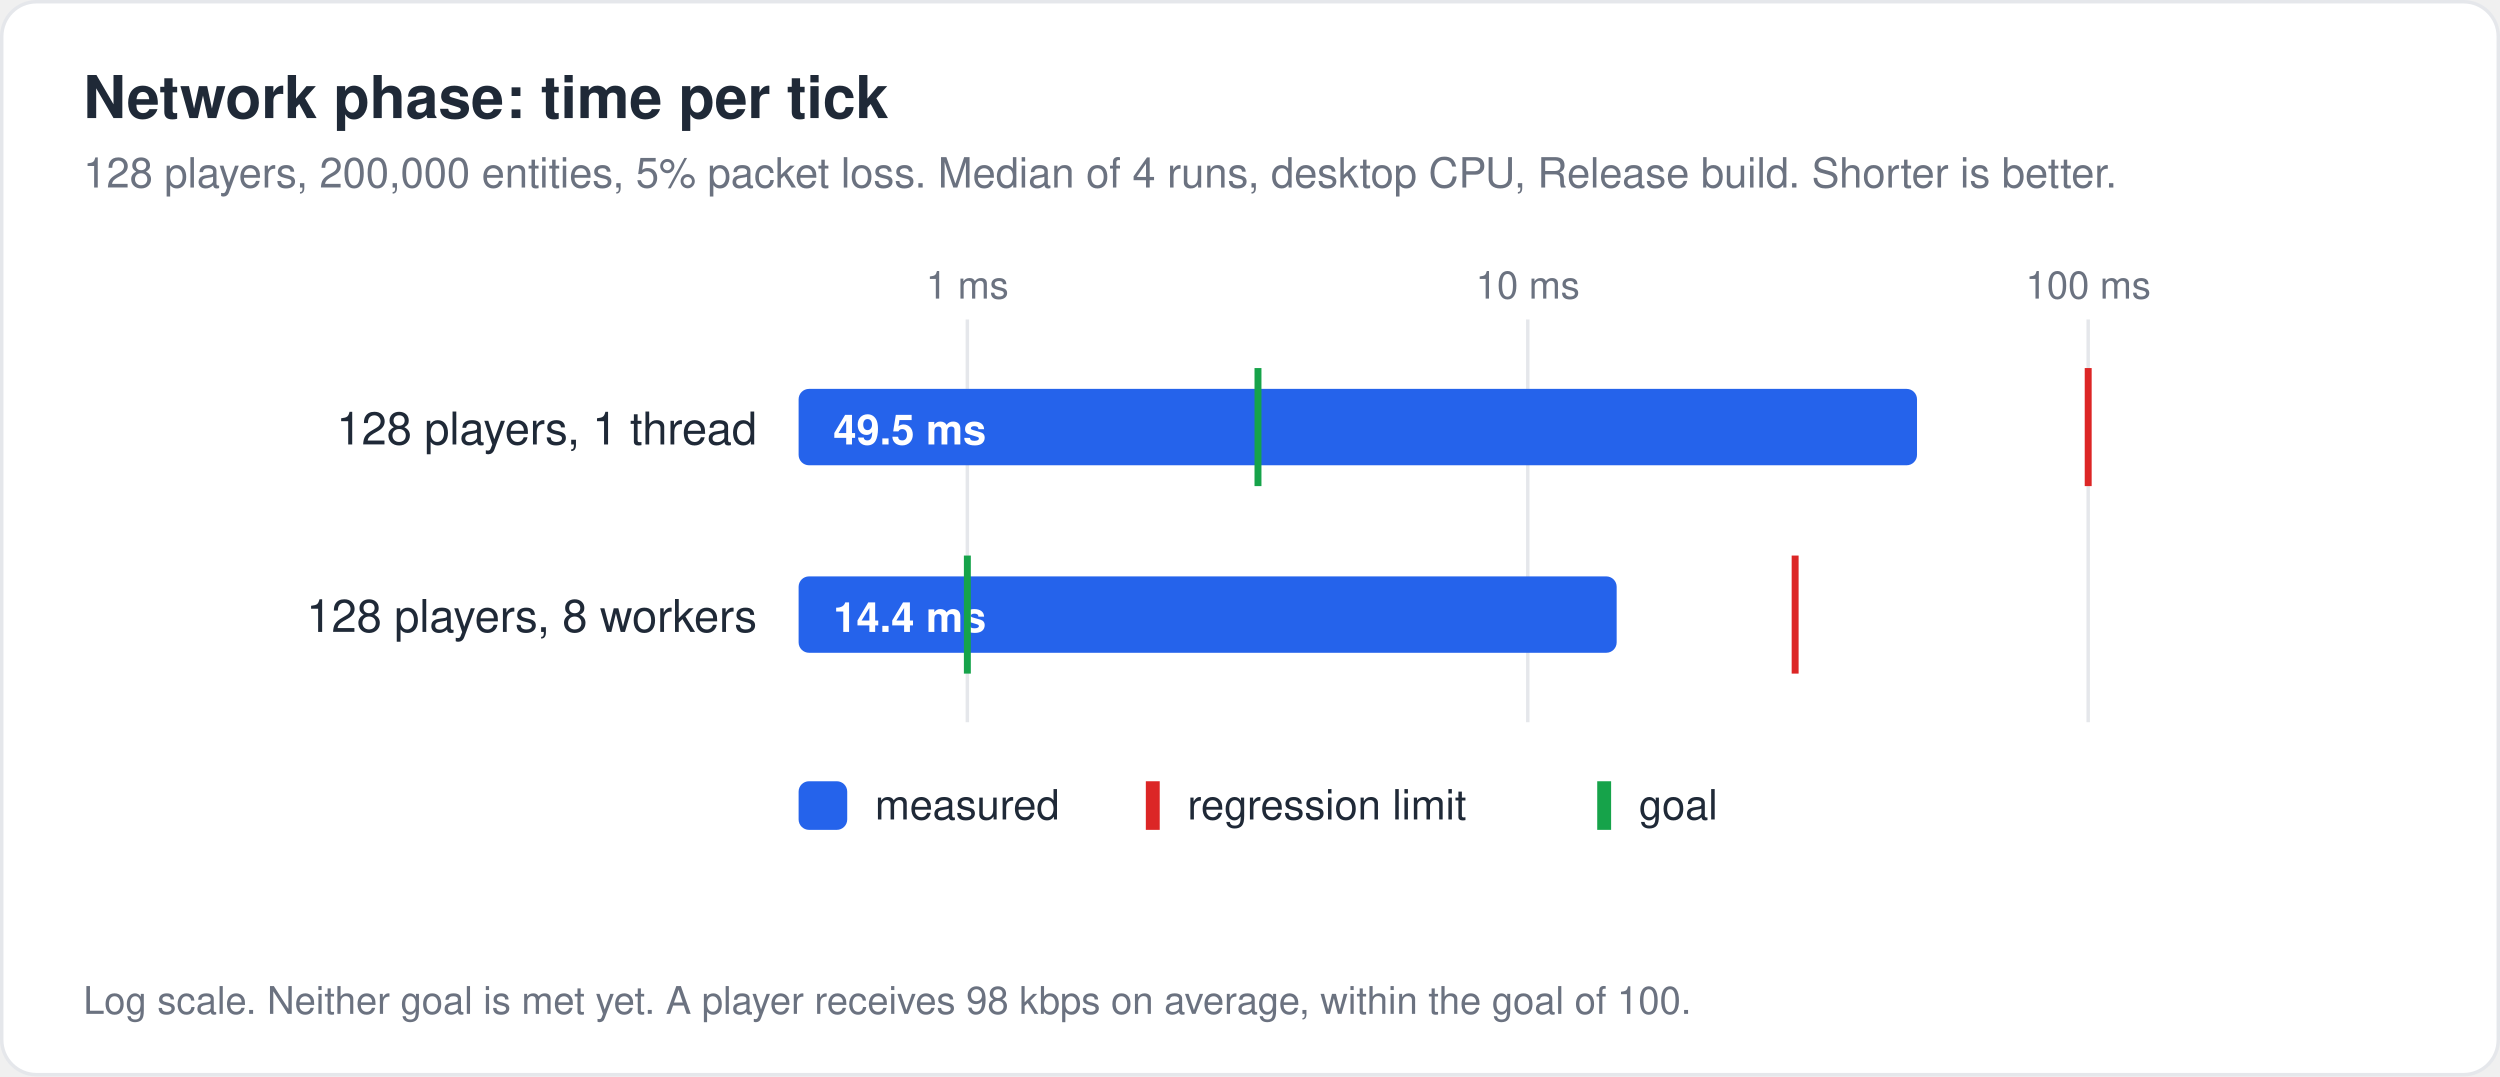
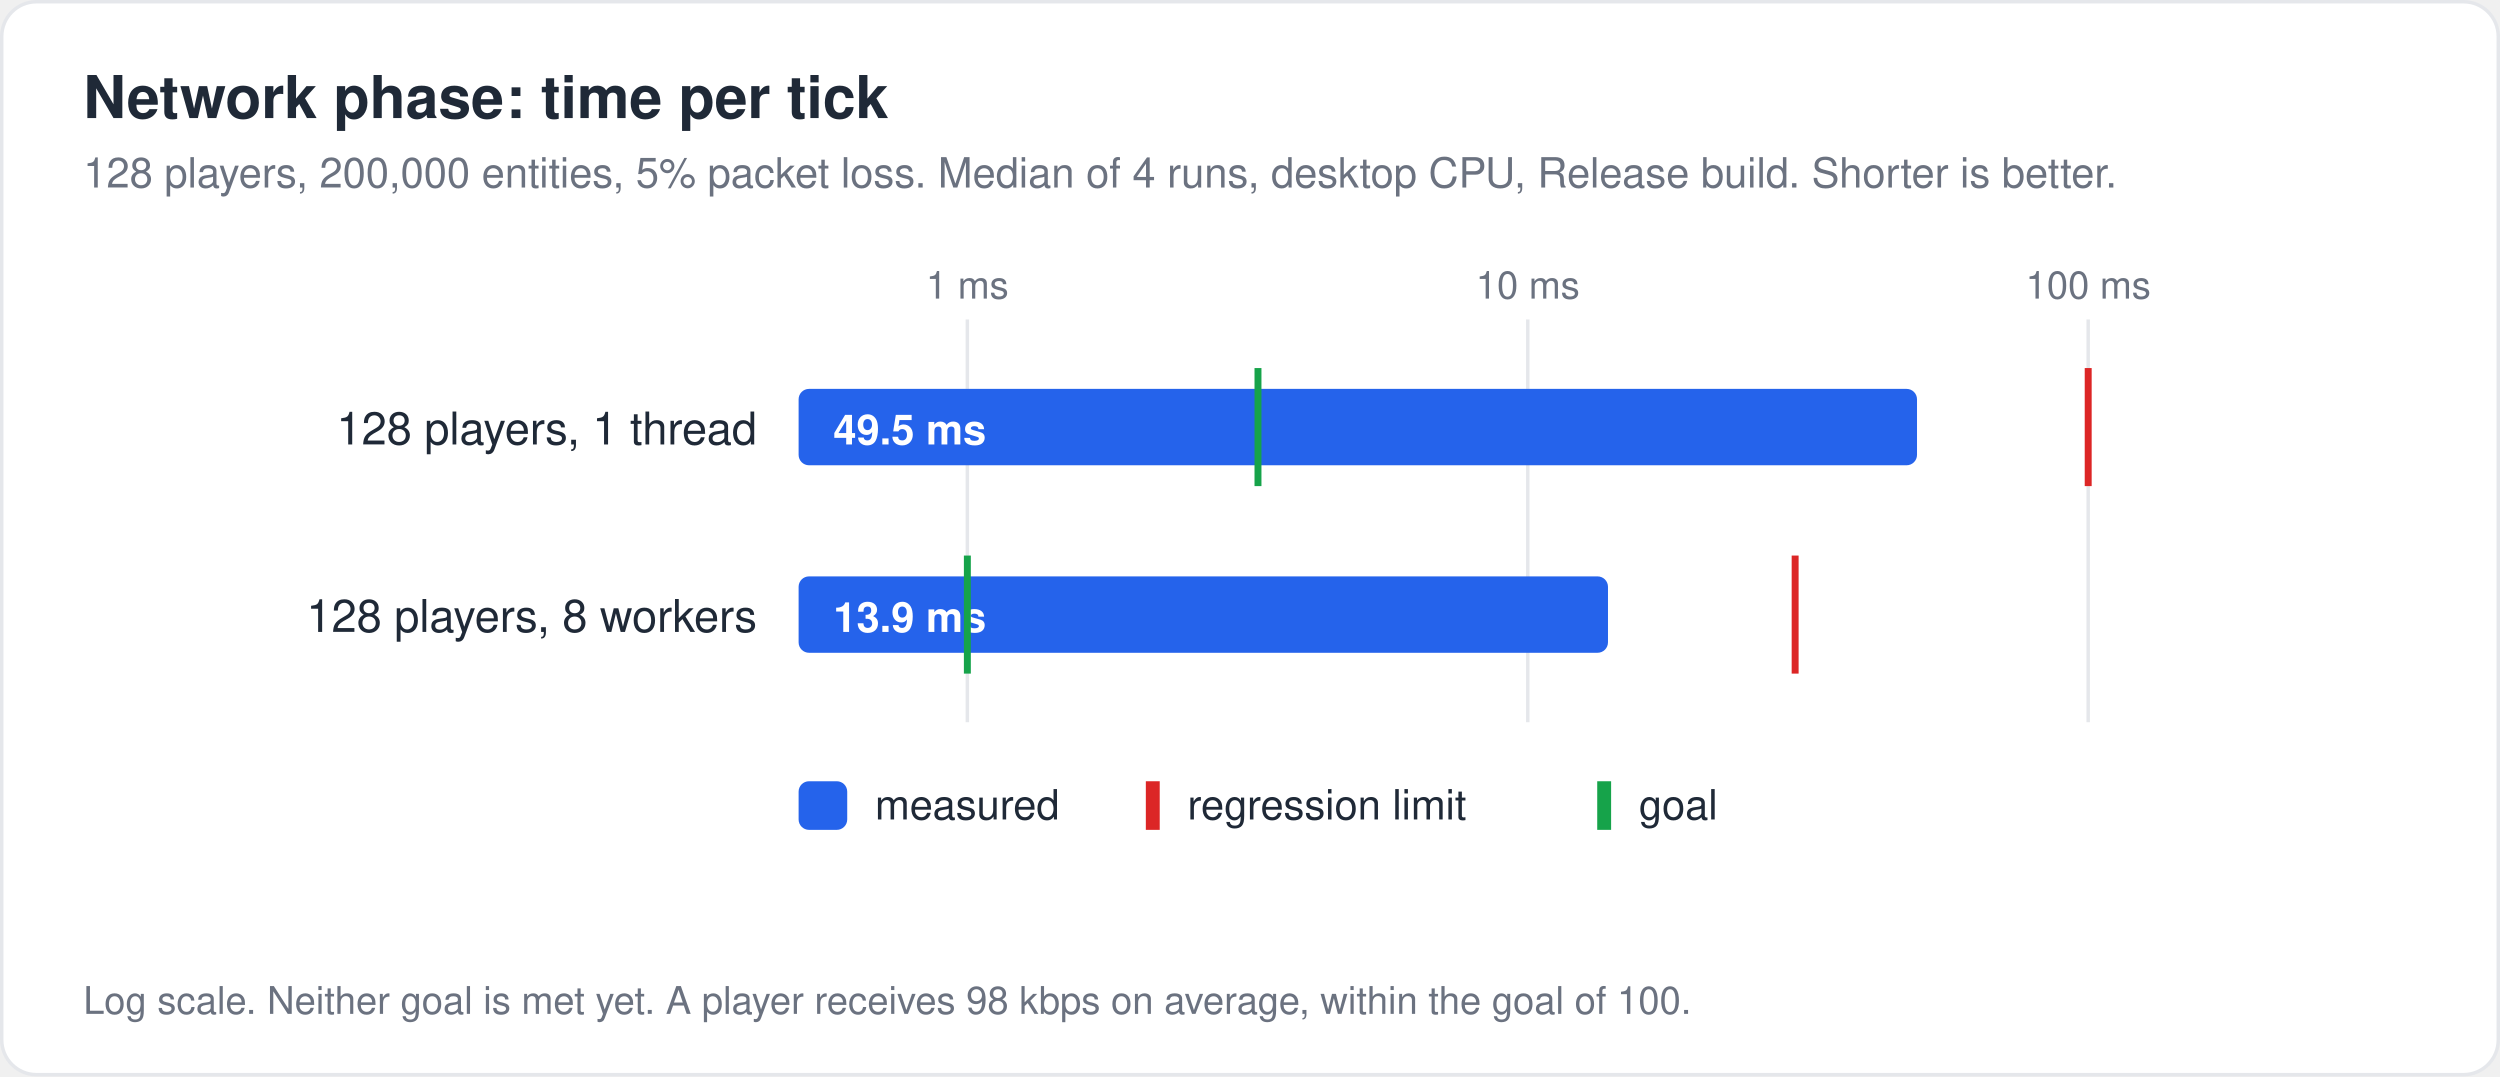
<svg xmlns="http://www.w3.org/2000/svg" width="720" height="310" viewBox="0 0 720 310" role="img" aria-label="Network phase: time per tick">
  <rect x="0.5" y="0.5" width="719" height="309" rx="10" fill="#ffffff" stroke="#e5e7eb" />
  <text x="24" y="34" font-size="17" fill="#1f2937" text-anchor="start" font-weight="bold" font-family="Segoe UI, Helvetica, Arial, sans-serif">Network phase: time per tick</text>
  <text x="24" y="54" font-size="12" fill="#6b7280" text-anchor="start" font-weight="normal" font-family="Segoe UI, Helvetica, Arial, sans-serif">128 players, 200,000 entities, 5% packet loss. Median of 4 runs, desktop CPU, Release build. Shorter is better.</text>
  <line x1="278.6" y1="92" x2="278.6" y2="208" stroke="#e5e7eb" />
  <text x="278.589" y="86" font-size="11" fill="#6b7280" text-anchor="middle" font-weight="normal" font-family="Segoe UI, Helvetica, Arial, sans-serif">1 ms</text>
  <line x1="440.0" y1="92" x2="440.0" y2="208" stroke="#e5e7eb" />
  <text x="440.0" y="86" font-size="11" fill="#6b7280" text-anchor="middle" font-weight="normal" font-family="Segoe UI, Helvetica, Arial, sans-serif">10 ms</text>
  <line x1="601.4" y1="92" x2="601.4" y2="208" stroke="#e5e7eb" />
  <text x="601.411" y="86" font-size="11" fill="#6b7280" text-anchor="middle" font-weight="normal" font-family="Segoe UI, Helvetica, Arial, sans-serif">100 ms</text>
  <text x="218" y="128" font-size="13" fill="#1f2937" text-anchor="end" font-weight="normal" font-family="Segoe UI, Helvetica, Arial, sans-serif">128 players, 1 thread</text>
  <rect x="230" y="112" width="322.1" height="22" rx="3" fill="#2563eb" />
  <text x="240" y="128" font-size="12" fill="#ffffff" text-anchor="start" font-weight="bold" font-family="Segoe UI, Helvetica, Arial, sans-serif">49.5 ms</text>
  <line x1="601.4" y1="106" x2="601.4" y2="140" stroke="#dc2626" stroke-width="2" />
  <line x1="362.3" y1="106" x2="362.3" y2="140" stroke="#16a34a" stroke-width="2" />
  <text x="218" y="182" font-size="13" fill="#1f2937" text-anchor="end" font-weight="normal" font-family="Segoe UI, Helvetica, Arial, sans-serif">128 players, 8 workers</text>
-   <rect x="230" y="166" width="235.6" height="22" rx="3" fill="#2563eb" />
-   <text x="240" y="182" font-size="12" fill="#ffffff" text-anchor="start" font-weight="bold" font-family="Segoe UI, Helvetica, Arial, sans-serif">14.4 ms</text>
+   <rect x="230" y="166" width="233.1" height="22" rx="3" fill="#2563eb" />
+   <text x="240" y="182" font-size="12" fill="#ffffff" text-anchor="start" font-weight="bold" font-family="Segoe UI, Helvetica, Arial, sans-serif">13.9 ms</text>
  <line x1="517.0" y1="160" x2="517.0" y2="194" stroke="#dc2626" stroke-width="2" />
  <line x1="278.6" y1="160" x2="278.6" y2="194" stroke="#16a34a" stroke-width="2" />
  <rect x="230" y="225" width="14" height="14" rx="3" fill="#2563eb" />
  <text x="252" y="236" font-size="12" fill="#1f2937" text-anchor="start" font-weight="normal" font-family="Segoe UI, Helvetica, Arial, sans-serif">measured</text>
  <rect x="330" y="225" width="4" height="14" fill="#dc2626" />
  <text x="342" y="236" font-size="12" fill="#1f2937" text-anchor="start" font-weight="normal" font-family="Segoe UI, Helvetica, Arial, sans-serif">regression limit</text>
  <rect x="460" y="225" width="4" height="14" fill="#16a34a" />
  <text x="472" y="236" font-size="12" fill="#1f2937" text-anchor="start" font-weight="normal" font-family="Segoe UI, Helvetica, Arial, sans-serif">goal</text>
  <text x="24" y="292" font-size="11" fill="#6b7280" text-anchor="start" font-weight="normal" font-family="Segoe UI, Helvetica, Arial, sans-serif">Log scale. Neither goal is met yet. A player receives 98 kbps on average, within the goal of 100.</text>
</svg>
